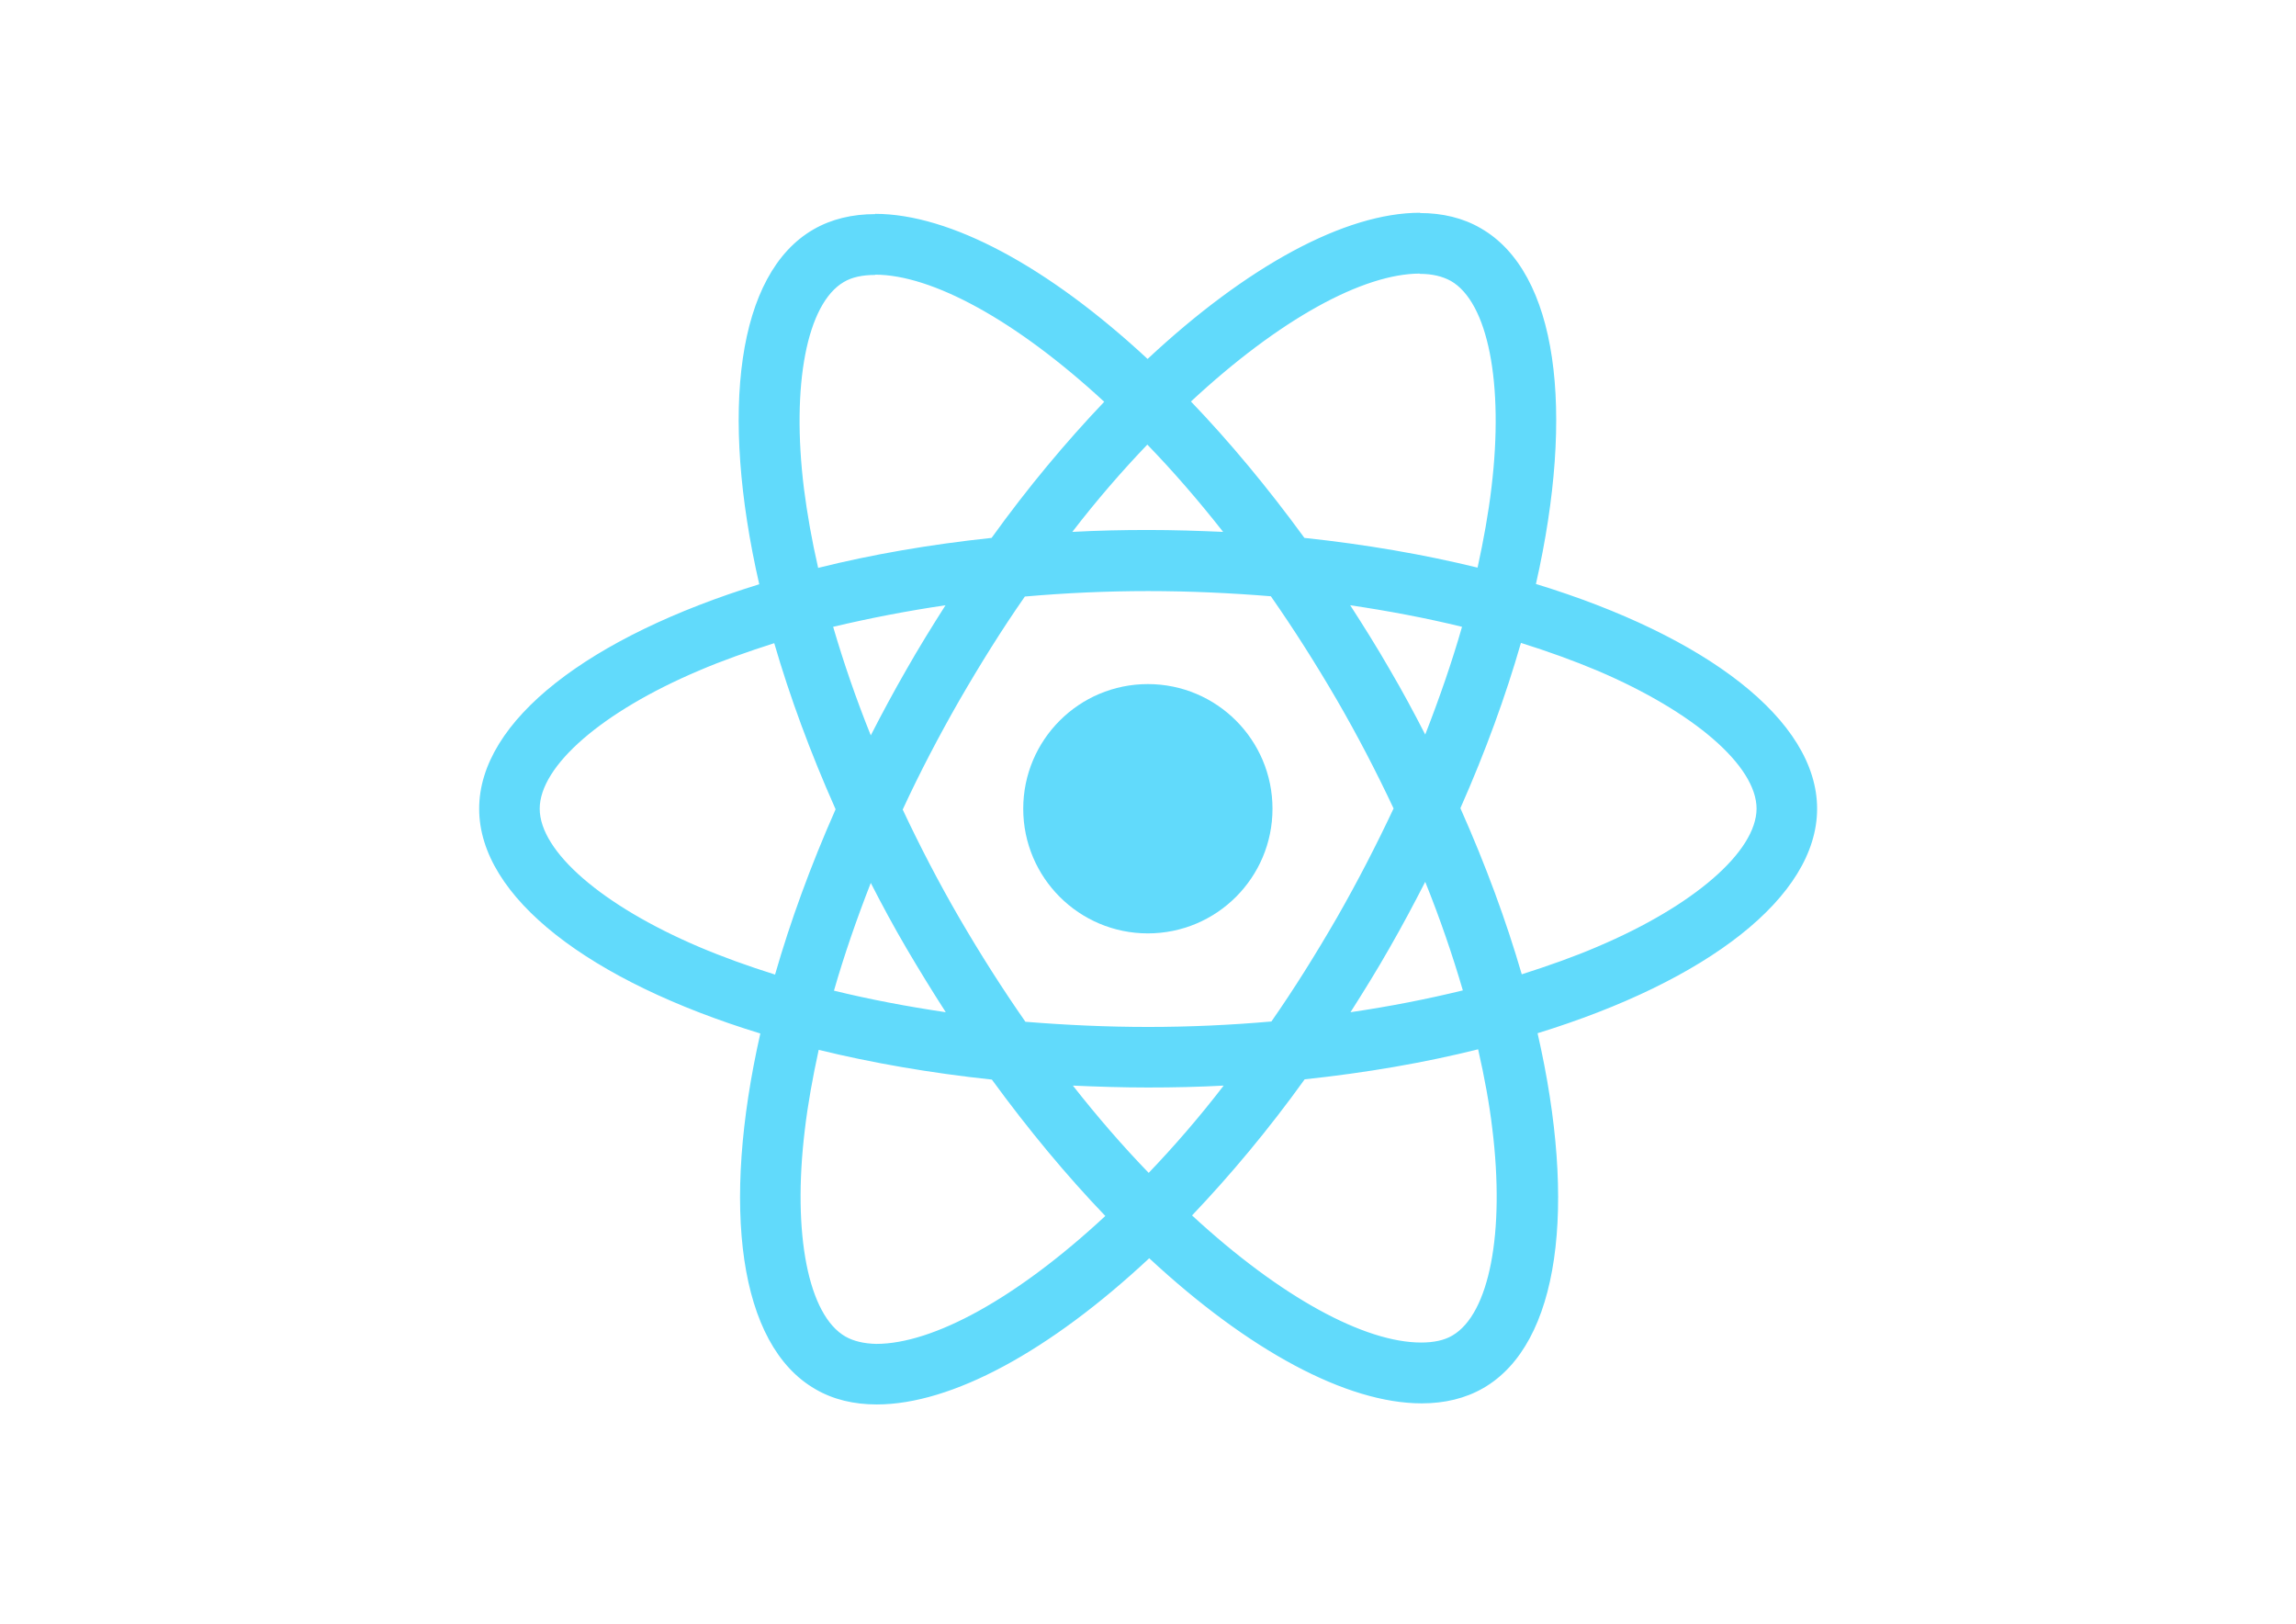
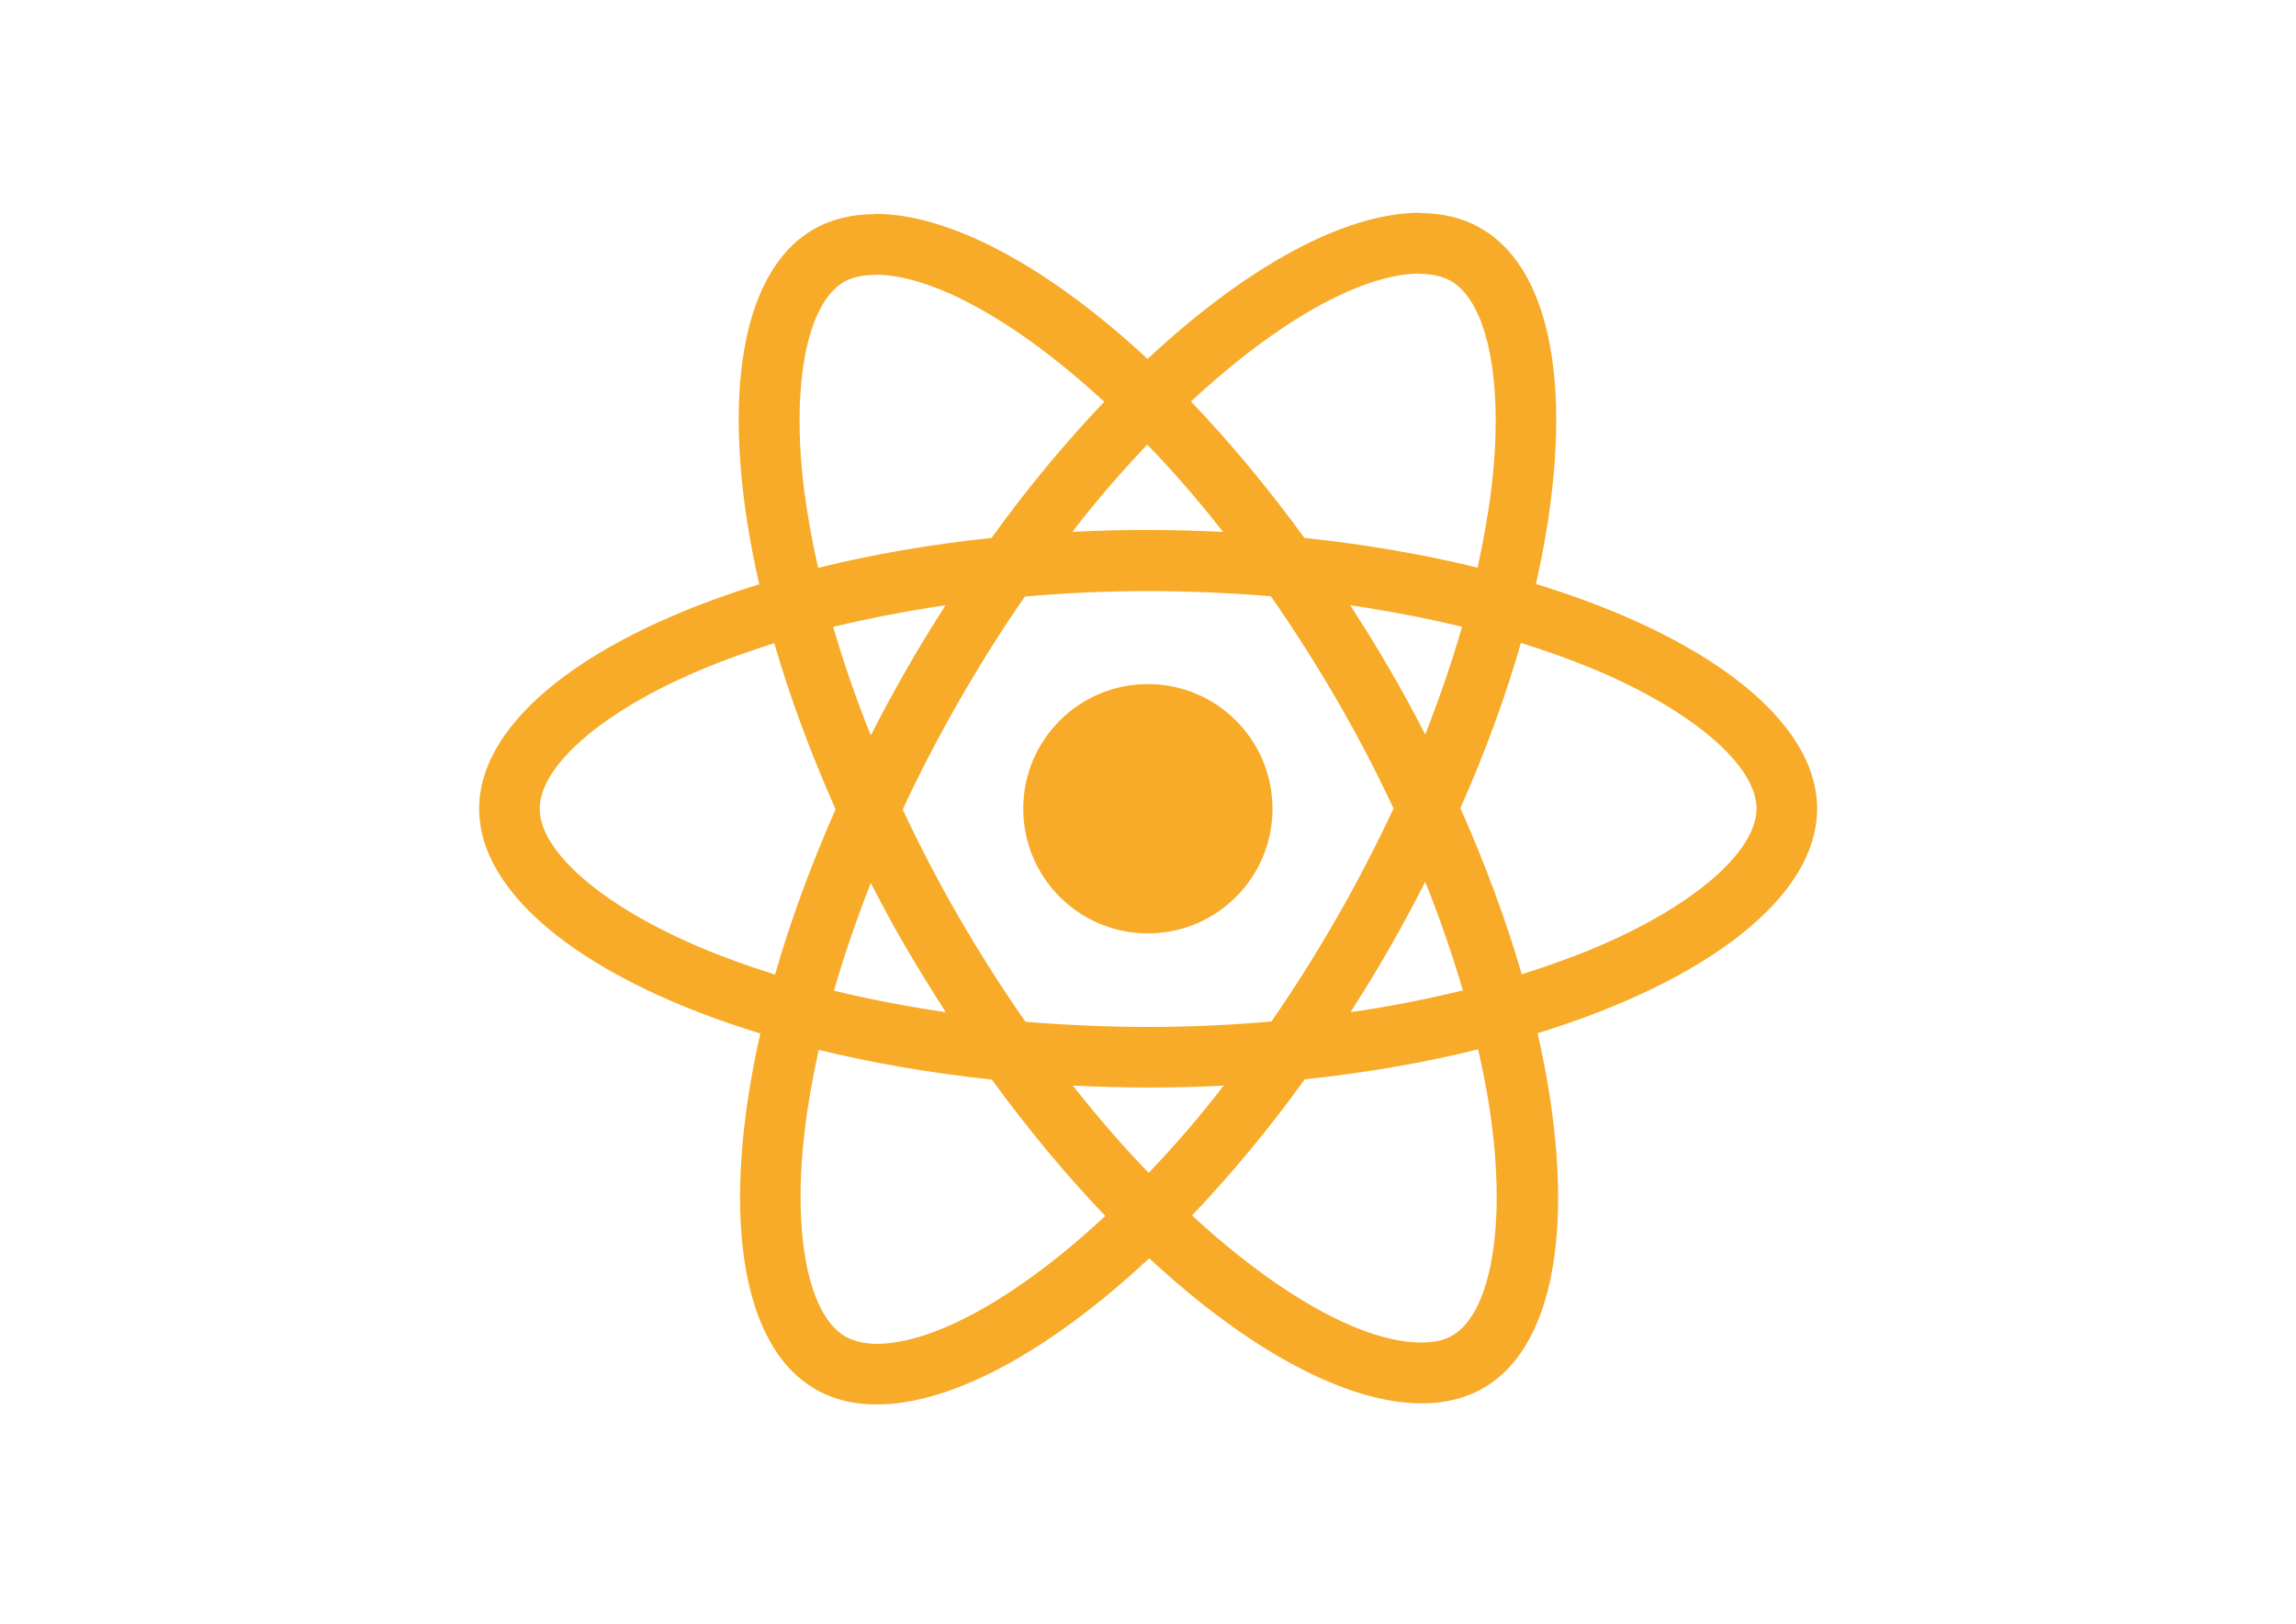
<svg xmlns="http://www.w3.org/2000/svg" viewBox="0 0 841.9 595.3">
-   <g fill="#61DAFB">
+   <g fill="#f7ab28">
    <path d="M666.3 296.5c0-32.5-40.7-63.3-103.1-82.4 14.4-63.6 8-114.2-20.2-130.4-6.5-3.8-14.1-5.6-22.4-5.6v22.3c4.6 0 8.3.9 11.4 2.6 13.6 7.8 19.5 37.5 14.9 75.7-1.1 9.4-2.9 19.3-5.1 29.4-19.6-4.8-41-8.5-63.5-10.9-13.5-18.5-27.5-35.3-41.6-50 32.6-30.3 63.2-46.9 84-46.9V78c-27.5 0-63.5 19.6-99.9 53.6-36.4-33.8-72.4-53.2-99.9-53.2v22.3c20.7 0 51.4 16.5 84 46.6-14 14.7-28 31.4-41.3 49.9-22.6 2.4-44 6.1-63.6 11-2.3-10-4-19.7-5.2-29-4.7-38.2 1.1-67.9 14.6-75.8 3-1.8 6.9-2.6 11.5-2.6V78.5c-8.4 0-16 1.8-22.6 5.6-28.1 16.2-34.4 66.7-19.9 130.1-62.2 19.2-102.7 49.9-102.7 82.3 0 32.5 40.7 63.3 103.1 82.4-14.4 63.6-8 114.2 20.2 130.4 6.5 3.8 14.1 5.6 22.5 5.6 27.5 0 63.5-19.6 99.9-53.6 36.4 33.8 72.4 53.2 99.9 53.2 8.4 0 16-1.8 22.6-5.6 28.1-16.2 34.4-66.7 19.9-130.1 62-19.1 102.5-49.9 102.5-82.3zm-130.2-66.7c-3.7 12.9-8.3 26.2-13.5 39.5-4.1-8-8.4-16-13.1-24-4.6-8-9.5-15.8-14.4-23.4 14.2 2.1 27.9 4.7 41 7.9zm-45.8 106.5c-7.8 13.5-15.8 26.3-24.1 38.2-14.9 1.3-30 2-45.2 2-15.1 0-30.2-.7-45-1.9-8.3-11.9-16.4-24.6-24.2-38-7.6-13.1-14.5-26.4-20.8-39.8 6.2-13.4 13.2-26.8 20.7-39.9 7.8-13.5 15.8-26.3 24.1-38.2 14.9-1.3 30-2 45.2-2 15.1 0 30.2.7 45 1.9 8.3 11.9 16.4 24.6 24.2 38 7.6 13.1 14.5 26.4 20.8 39.8-6.3 13.4-13.2 26.8-20.7 39.9zm32.3-13c5.4 13.4 10 26.8 13.8 39.8-13.1 3.2-26.9 5.9-41.2 8 4.9-7.7 9.8-15.6 14.4-23.7 4.6-8 8.9-16.1 13-24.1zM421.2 430c-9.3-9.6-18.6-20.3-27.8-32 9 .4 18.2.7 27.5.7 9.4 0 18.7-.2 27.8-.7-9 11.7-18.3 22.4-27.5 32zm-74.4-58.9c-14.2-2.1-27.9-4.7-41-7.9 3.7-12.9 8.3-26.2 13.5-39.5 4.1 8 8.4 16 13.1 24 4.7 8 9.5 15.8 14.4 23.4zM420.7 163c9.3 9.6 18.6 20.3 27.8 32-9-.4-18.2-.7-27.5-.7-9.4 0-18.7.2-27.8.7 9-11.7 18.3-22.4 27.5-32zm-74 58.9c-4.9 7.7-9.8 15.6-14.4 23.7-4.6 8-8.9 16-13 24-5.4-13.4-10-26.8-13.8-39.8 13.1-3.1 26.9-5.8 41.2-7.9zm-90.5 125.2c-35.4-15.1-58.3-34.9-58.3-50.6 0-15.7 22.9-35.6 58.3-50.6 8.6-3.7 18-7 27.7-10.1 5.7 19.6 13.2 40 22.5 60.9-9.2 20.8-16.6 41.1-22.2 60.6-9.9-3.1-19.3-6.5-28-10.2zM310 490c-13.6-7.8-19.5-37.5-14.9-75.7 1.1-9.4 2.9-19.3 5.1-29.4 19.6 4.8 41 8.5 63.5 10.9 13.5 18.5 27.5 35.3 41.6 50-32.6 30.3-63.2 46.9-84 46.9-4.5-.1-8.3-1-11.3-2.7zm237.2-76.2c4.7 38.2-1.1 67.9-14.6 75.8-3 1.8-6.9 2.6-11.5 2.6-20.7 0-51.4-16.5-84-46.6 14-14.7 28-31.4 41.3-49.9 22.6-2.4 44-6.1 63.6-11 2.3 10.1 4.1 19.8 5.2 29.1zm38.5-66.7c-8.6 3.7-18 7-27.7 10.1-5.7-19.6-13.2-40-22.5-60.9 9.2-20.8 16.6-41.1 22.2-60.6 9.9 3.1 19.3 6.5 28.1 10.2 35.4 15.1 58.3 34.9 58.3 50.6-.1 15.7-23 35.6-58.4 50.6zM320.8 78.4z" />
    <circle cx="420.9" cy="296.5" r="45.7" />
    <path d="M520.5 78.1z" />
  </g>
</svg>
